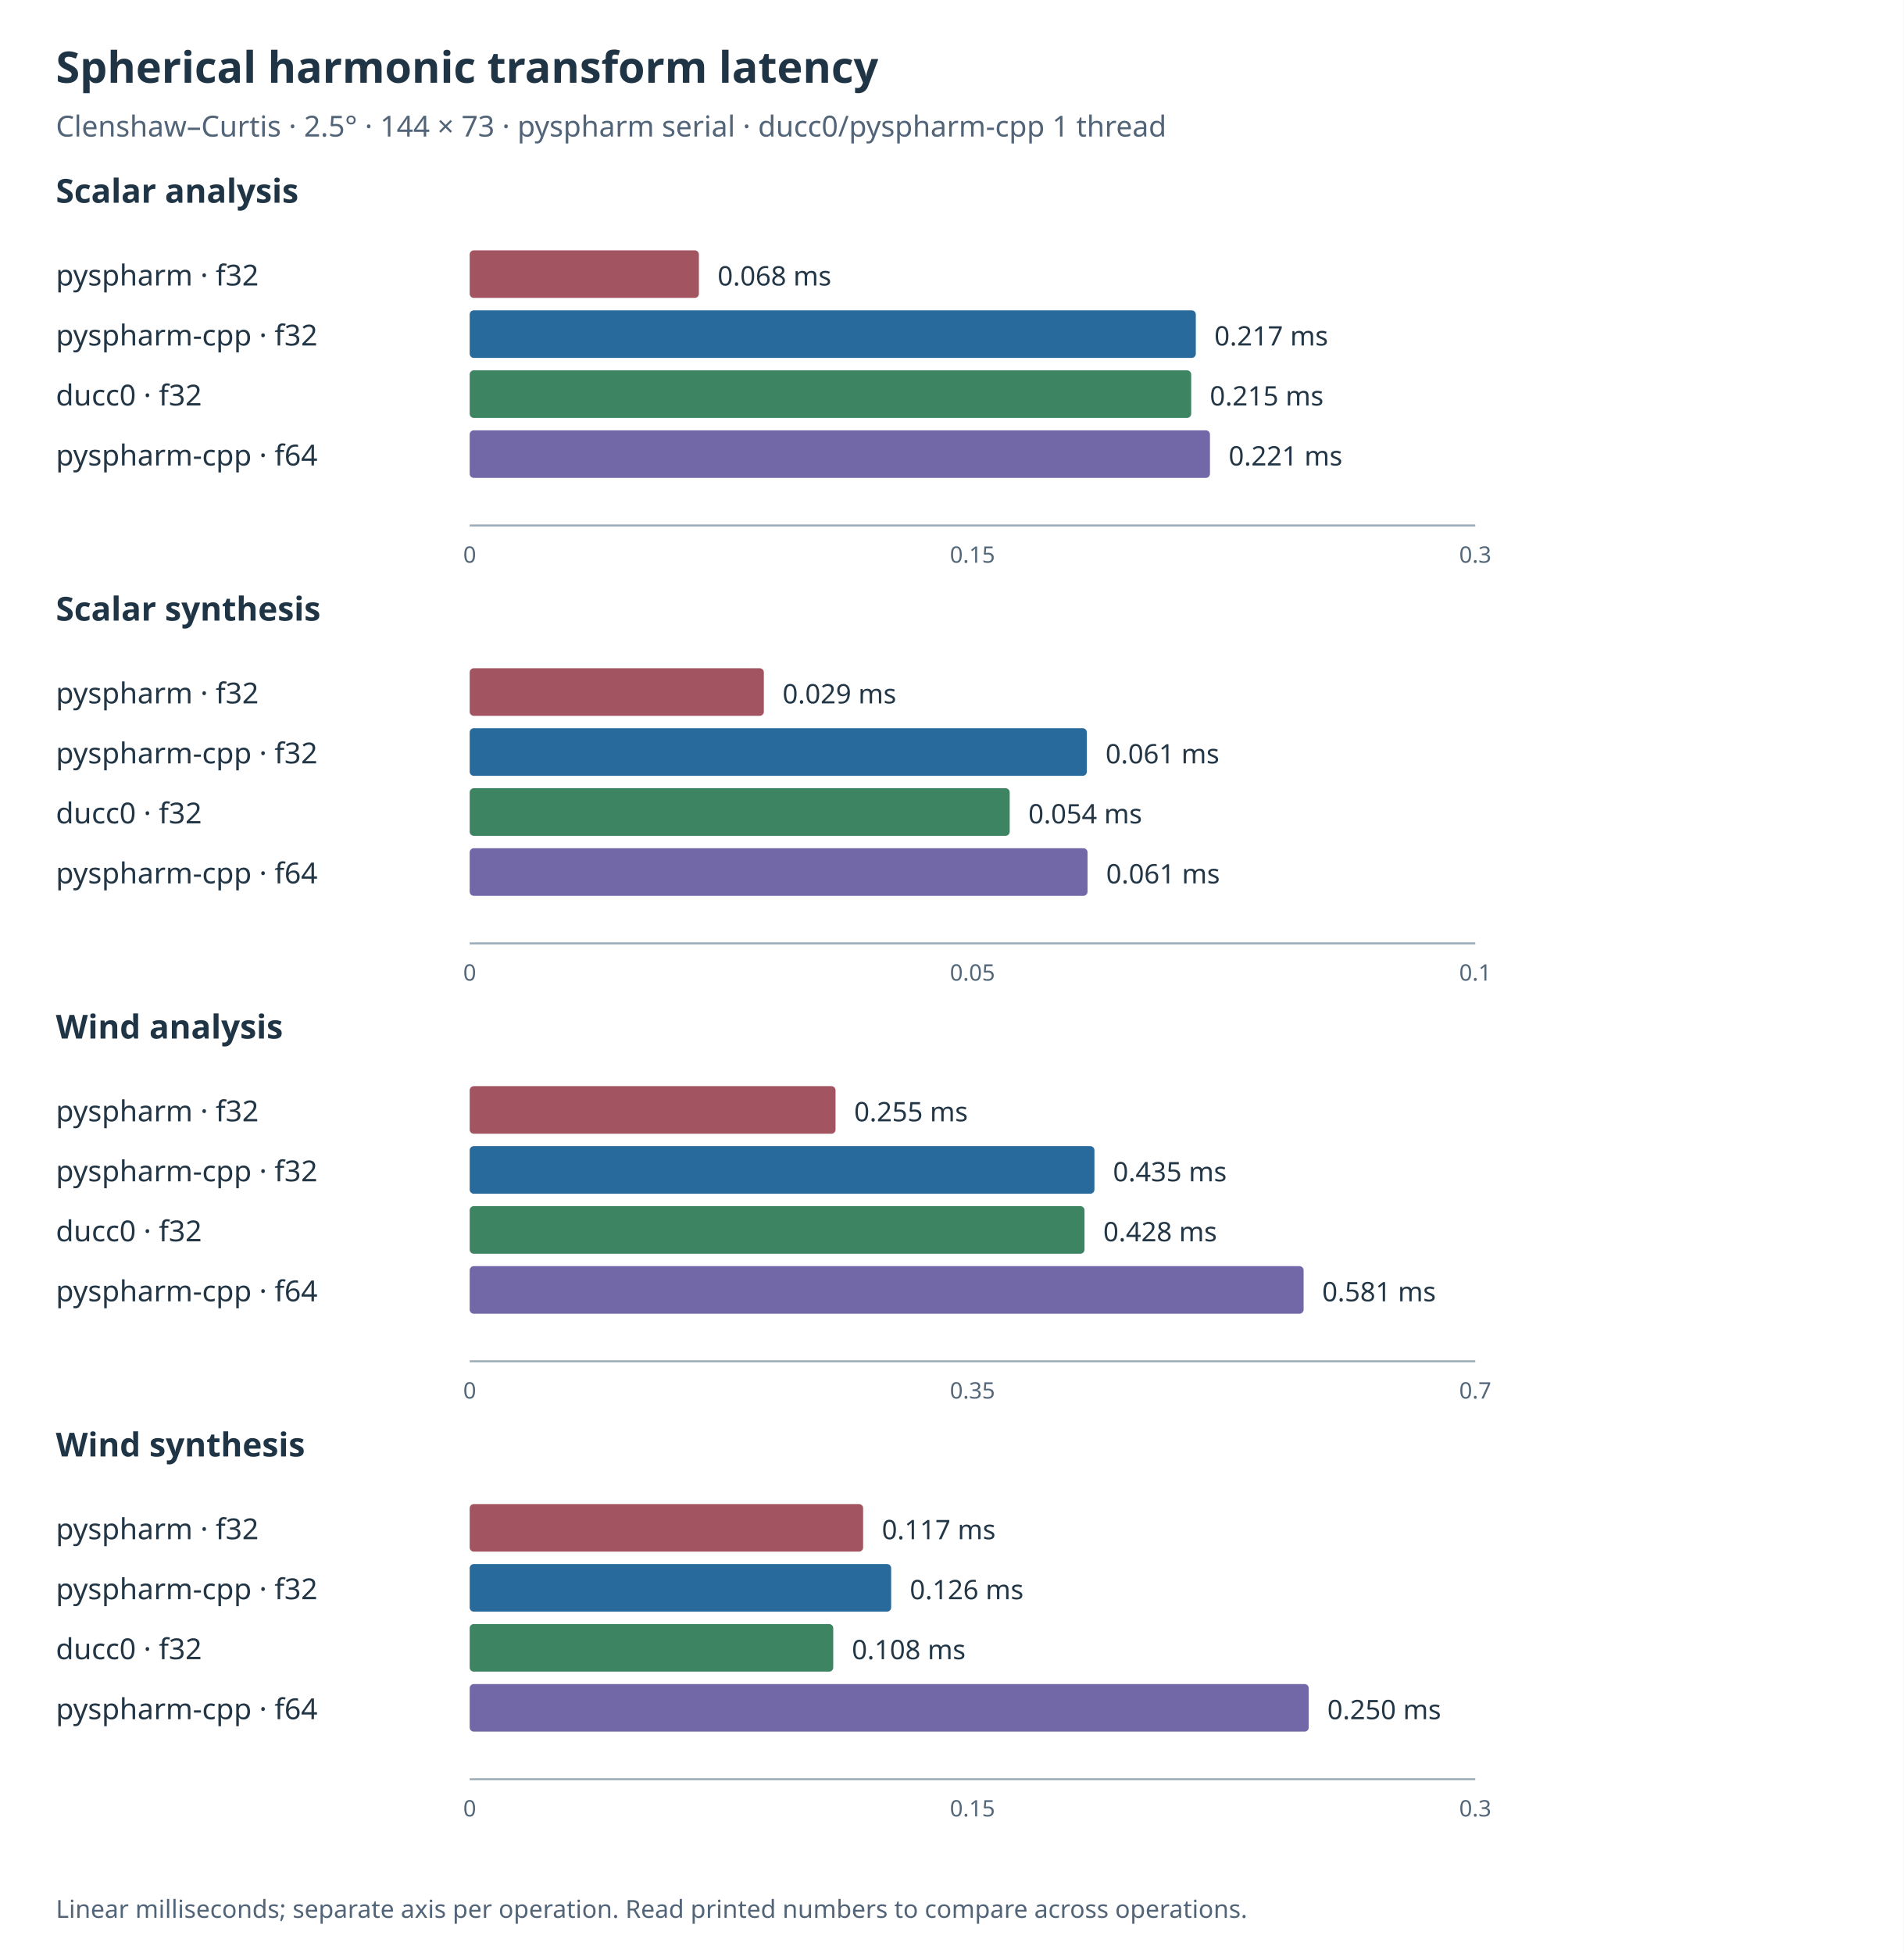
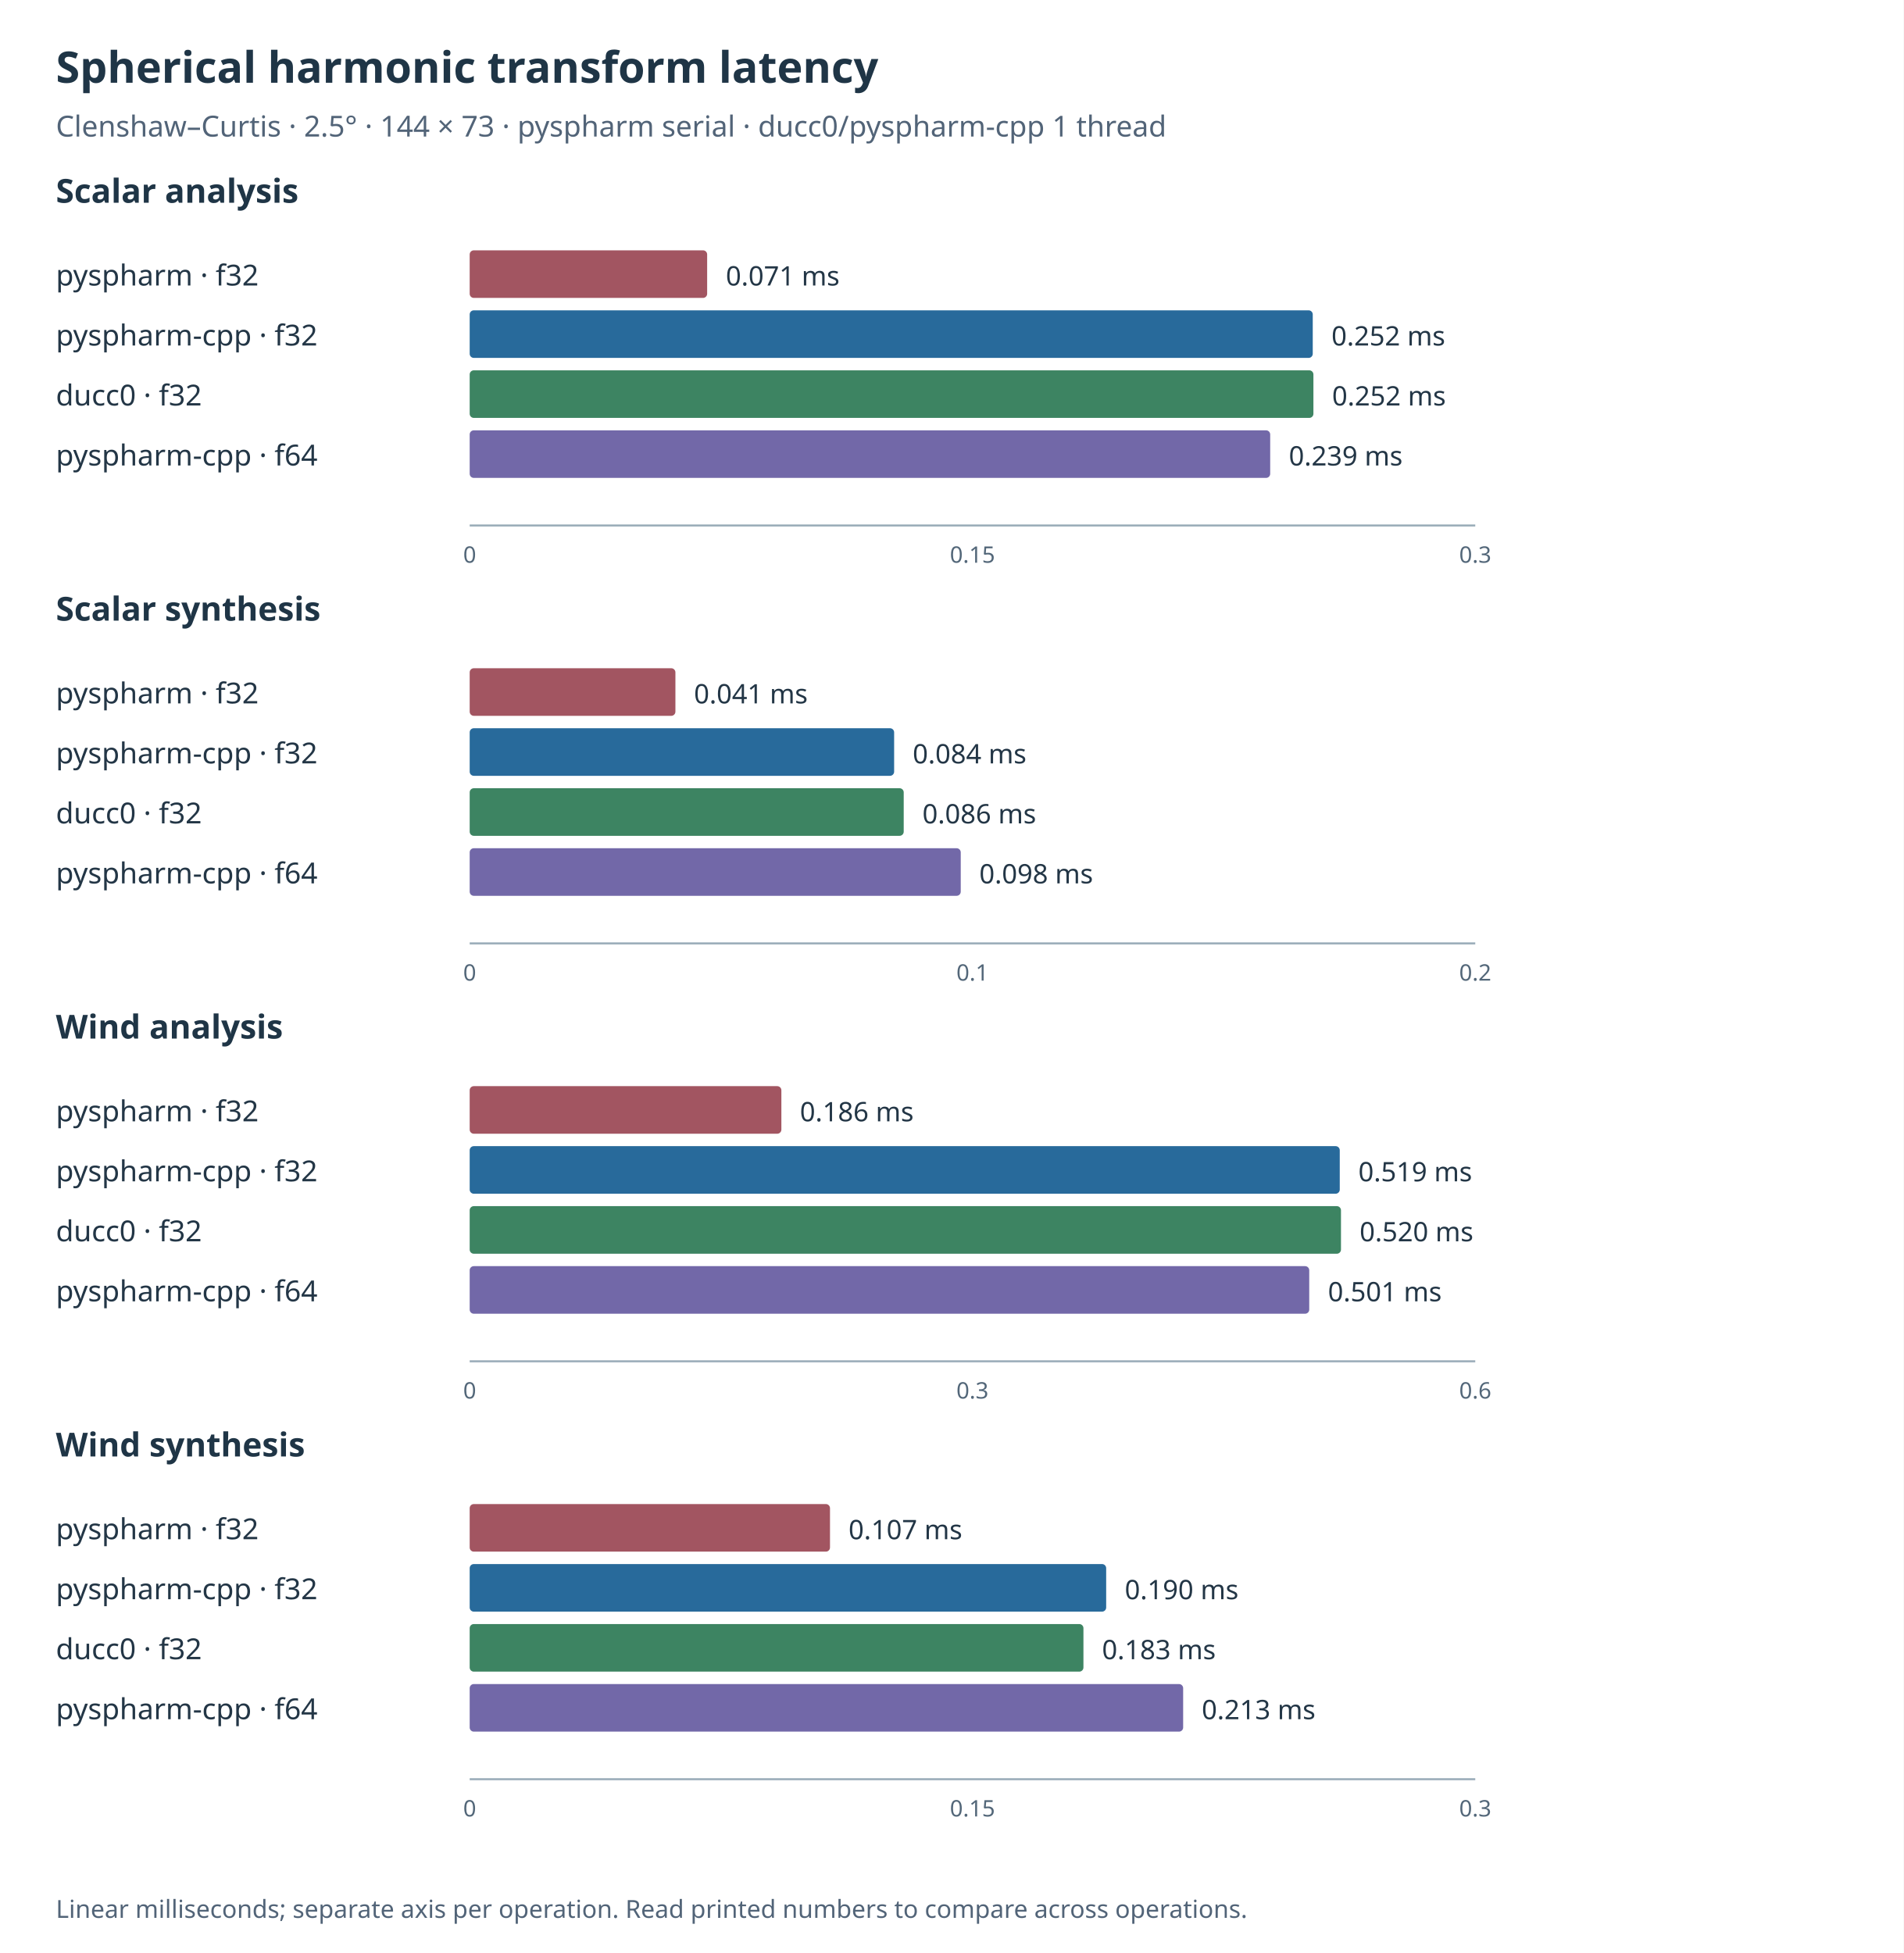
<svg xmlns="http://www.w3.org/2000/svg" width="920" height="944" viewBox="0 0 920 944" role="img" aria-labelledby="t d">
  <rect width="920" height="944" fill="white" />
  <text x="27" y="40" font-size="21" font-family="sans-serif" font-weight="600" fill="#1f3546">Spherical harmonic transform latency</text>
  <text x="27" y="66" font-size="14" font-family="sans-serif" fill="#526478">Clenshaw–Curtis · 2.5° · 144 × 73 · pyspharm serial · ducc0/pyspharm-cpp 1 thread</text>
  <text x="27" y="98" font-size="16" font-family="sans-serif" font-weight="600" fill="#1f3546">Scalar analysis</text>
  <text x="27" y="138" font-family="sans-serif" font-size="14" fill="#233646">pyspharm · f32</text>
-   <rect x="227" y="121" width="110.78" height="23" fill="#a25561" rx="2" />
-   <text x="346.8" y="138" font-family="sans-serif" font-size="13" fill="#233646">0.068 ms</text>
+   <rect x="227" y="121" width="114.77" height="23" fill="#a25561" rx="2" />
+   <text x="350.8" y="138" font-family="sans-serif" font-size="13" fill="#233646">0.071 ms</text>
  <text x="27" y="167" font-family="sans-serif" font-size="14" fill="#233646">pyspharm-cpp · f32</text>
-   <rect x="227" y="150" width="350.94" height="23" fill="#286a9b" rx="2" />
-   <text x="586.9" y="167" font-family="sans-serif" font-size="13" fill="#233646">0.217 ms</text>
+   <rect x="227" y="150" width="407.46" height="23" fill="#286a9b" rx="2" />
+   <text x="643.5" y="167" font-family="sans-serif" font-size="13" fill="#233646">0.252 ms</text>
  <text x="27" y="196" font-family="sans-serif" font-size="14" fill="#233646">ducc0 · f32</text>
-   <rect x="227" y="179" width="348.71" height="23" fill="#3d8462" rx="2" />
-   <text x="584.7" y="196" font-family="sans-serif" font-size="13" fill="#233646">0.215 ms</text>
+   <rect x="227" y="179" width="407.78" height="23" fill="#3d8462" rx="2" />
+   <text x="643.8" y="196" font-family="sans-serif" font-size="13" fill="#233646">0.252 ms</text>
  <text x="27" y="225" font-family="sans-serif" font-size="14" fill="#233646">pyspharm-cpp · f64</text>
-   <rect x="227" y="208" width="357.78" height="23" fill="#7268a8" rx="2" />
-   <text x="593.8" y="225" font-family="sans-serif" font-size="13" fill="#233646">0.221 ms</text>
+   <rect x="227" y="208" width="386.89" height="23" fill="#7268a8" rx="2" />
+   <text x="622.9" y="225" font-family="sans-serif" font-size="13" fill="#233646">0.239 ms</text>
  <line x1="227" x2="713" y1="254" y2="254" stroke="#9caeba" />
  <text x="227.0" y="272" text-anchor="middle" font-size="11" font-family="sans-serif" fill="#536779">0</text>
  <text x="470.0" y="272" text-anchor="middle" font-size="11" font-family="sans-serif" fill="#536779">0.15</text>
  <text x="713.0" y="272" text-anchor="middle" font-size="11" font-family="sans-serif" fill="#536779">0.3</text>
  <text x="27" y="300" font-size="16" font-family="sans-serif" font-weight="600" fill="#1f3546">Scalar synthesis</text>
  <text x="27" y="340" font-family="sans-serif" font-size="14" fill="#233646">pyspharm · f32</text>
-   <rect x="227" y="323" width="142.17" height="23" fill="#a25561" rx="2" />
-   <text x="378.2" y="340" font-family="sans-serif" font-size="13" fill="#233646">0.029 ms</text>
+   <rect x="227" y="323" width="99.43" height="23" fill="#a25561" rx="2" />
+   <text x="335.4" y="340" font-family="sans-serif" font-size="13" fill="#233646">0.041 ms</text>
  <text x="27" y="369" font-family="sans-serif" font-size="14" fill="#233646">pyspharm-cpp · f32</text>
-   <rect x="227" y="352" width="298.27" height="23" fill="#286a9b" rx="2" />
-   <text x="534.3" y="369" font-family="sans-serif" font-size="13" fill="#233646">0.061 ms</text>
+   <rect x="227" y="352" width="205.14" height="23" fill="#286a9b" rx="2" />
+   <text x="441.1" y="369" font-family="sans-serif" font-size="13" fill="#233646">0.084 ms</text>
  <text x="27" y="398" font-family="sans-serif" font-size="14" fill="#233646">ducc0 · f32</text>
-   <rect x="227" y="381" width="260.99" height="23" fill="#3d8462" rx="2" />
-   <text x="497.0" y="398" font-family="sans-serif" font-size="13" fill="#233646">0.054 ms</text>
+   <rect x="227" y="381" width="209.77" height="23" fill="#3d8462" rx="2" />
+   <text x="445.8" y="398" font-family="sans-serif" font-size="13" fill="#233646">0.086 ms</text>
  <text x="27" y="427" font-family="sans-serif" font-size="14" fill="#233646">pyspharm-cpp · f64</text>
-   <rect x="227" y="410" width="298.61" height="23" fill="#7268a8" rx="2" />
-   <text x="534.6" y="427" font-family="sans-serif" font-size="13" fill="#233646">0.061 ms</text>
+   <rect x="227" y="410" width="237.33" height="23" fill="#7268a8" rx="2" />
+   <text x="473.3" y="427" font-family="sans-serif" font-size="13" fill="#233646">0.098 ms</text>
  <line x1="227" x2="713" y1="456" y2="456" stroke="#9caeba" />
  <text x="227.0" y="474" text-anchor="middle" font-size="11" font-family="sans-serif" fill="#536779">0</text>
-   <text x="470.0" y="474" text-anchor="middle" font-size="11" font-family="sans-serif" fill="#536779">0.05</text>
-   <text x="713.0" y="474" text-anchor="middle" font-size="11" font-family="sans-serif" fill="#536779">0.1</text>
+   <text x="470.0" y="474" text-anchor="middle" font-size="11" font-family="sans-serif" fill="#536779">0.1</text>
+   <text x="713.0" y="474" text-anchor="middle" font-size="11" font-family="sans-serif" fill="#536779">0.2</text>
  <text x="27" y="502" font-size="16" font-family="sans-serif" font-weight="600" fill="#1f3546">Wind analysis</text>
  <text x="27" y="542" font-family="sans-serif" font-size="14" fill="#233646">pyspharm · f32</text>
-   <rect x="227" y="525" width="176.82" height="23" fill="#a25561" rx="2" />
-   <text x="412.8" y="542" font-family="sans-serif" font-size="13" fill="#233646">0.255 ms</text>
+   <rect x="227" y="525" width="150.64" height="23" fill="#a25561" rx="2" />
+   <text x="386.6" y="542" font-family="sans-serif" font-size="13" fill="#233646">0.186 ms</text>
  <text x="27" y="571" font-family="sans-serif" font-size="14" fill="#233646">pyspharm-cpp · f32</text>
-   <rect x="227" y="554" width="301.95" height="23" fill="#286a9b" rx="2" />
-   <text x="537.9" y="571" font-family="sans-serif" font-size="13" fill="#233646">0.435 ms</text>
+   <rect x="227" y="554" width="420.51" height="23" fill="#286a9b" rx="2" />
+   <text x="656.5" y="571" font-family="sans-serif" font-size="13" fill="#233646">0.519 ms</text>
  <text x="27" y="600" font-family="sans-serif" font-size="14" fill="#233646">ducc0 · f32</text>
-   <rect x="227" y="583" width="297.15" height="23" fill="#3d8462" rx="2" />
-   <text x="533.2" y="600" font-family="sans-serif" font-size="13" fill="#233646">0.428 ms</text>
+   <rect x="227" y="583" width="421.10" height="23" fill="#3d8462" rx="2" />
+   <text x="657.1" y="600" font-family="sans-serif" font-size="13" fill="#233646">0.520 ms</text>
  <text x="27" y="629" font-family="sans-serif" font-size="14" fill="#233646">pyspharm-cpp · f64</text>
-   <rect x="227" y="612" width="403.04" height="23" fill="#7268a8" rx="2" />
-   <text x="639.0" y="629" font-family="sans-serif" font-size="13" fill="#233646">0.581 ms</text>
+   <rect x="227" y="612" width="405.76" height="23" fill="#7268a8" rx="2" />
+   <text x="641.8" y="629" font-family="sans-serif" font-size="13" fill="#233646">0.501 ms</text>
  <line x1="227" x2="713" y1="658" y2="658" stroke="#9caeba" />
  <text x="227.0" y="676" text-anchor="middle" font-size="11" font-family="sans-serif" fill="#536779">0</text>
-   <text x="470.0" y="676" text-anchor="middle" font-size="11" font-family="sans-serif" fill="#536779">0.35</text>
-   <text x="713.0" y="676" text-anchor="middle" font-size="11" font-family="sans-serif" fill="#536779">0.7</text>
+   <text x="470.0" y="676" text-anchor="middle" font-size="11" font-family="sans-serif" fill="#536779">0.3</text>
+   <text x="713.0" y="676" text-anchor="middle" font-size="11" font-family="sans-serif" fill="#536779">0.6</text>
  <text x="27" y="704" font-size="16" font-family="sans-serif" font-weight="600" fill="#1f3546">Wind synthesis</text>
  <text x="27" y="744" font-family="sans-serif" font-size="14" fill="#233646">pyspharm · f32</text>
-   <rect x="227" y="727" width="190.15" height="23" fill="#a25561" rx="2" />
-   <text x="426.2" y="744" font-family="sans-serif" font-size="13" fill="#233646">0.117 ms</text>
+   <rect x="227" y="727" width="174.14" height="23" fill="#a25561" rx="2" />
+   <text x="410.1" y="744" font-family="sans-serif" font-size="13" fill="#233646">0.107 ms</text>
  <text x="27" y="773" font-family="sans-serif" font-size="14" fill="#233646">pyspharm-cpp · f32</text>
-   <rect x="227" y="756" width="203.70" height="23" fill="#286a9b" rx="2" />
-   <text x="439.7" y="773" font-family="sans-serif" font-size="13" fill="#233646">0.126 ms</text>
+   <rect x="227" y="756" width="307.62" height="23" fill="#286a9b" rx="2" />
+   <text x="543.6" y="773" font-family="sans-serif" font-size="13" fill="#233646">0.190 ms</text>
  <text x="27" y="802" font-family="sans-serif" font-size="14" fill="#233646">ducc0 · f32</text>
-   <rect x="227" y="785" width="175.71" height="23" fill="#3d8462" rx="2" />
-   <text x="411.7" y="802" font-family="sans-serif" font-size="13" fill="#233646">0.108 ms</text>
+   <rect x="227" y="785" width="296.63" height="23" fill="#3d8462" rx="2" />
+   <text x="532.6" y="802" font-family="sans-serif" font-size="13" fill="#233646">0.183 ms</text>
  <text x="27" y="831" font-family="sans-serif" font-size="14" fill="#233646">pyspharm-cpp · f64</text>
-   <rect x="227" y="814" width="405.50" height="23" fill="#7268a8" rx="2" />
-   <text x="641.5" y="831" font-family="sans-serif" font-size="13" fill="#233646">0.250 ms</text>
+   <rect x="227" y="814" width="344.82" height="23" fill="#7268a8" rx="2" />
+   <text x="580.8" y="831" font-family="sans-serif" font-size="13" fill="#233646">0.213 ms</text>
  <line x1="227" x2="713" y1="860" y2="860" stroke="#9caeba" />
  <text x="227.0" y="878" text-anchor="middle" font-size="11" font-family="sans-serif" fill="#536779">0</text>
  <text x="470.0" y="878" text-anchor="middle" font-size="11" font-family="sans-serif" fill="#536779">0.15</text>
  <text x="713.0" y="878" text-anchor="middle" font-size="11" font-family="sans-serif" fill="#536779">0.3</text>
  <text x="27" y="927" font-size="12" font-family="sans-serif" fill="#526478">Linear milliseconds; separate axis per operation. Read printed numbers to compare across operations.</text>
</svg>
